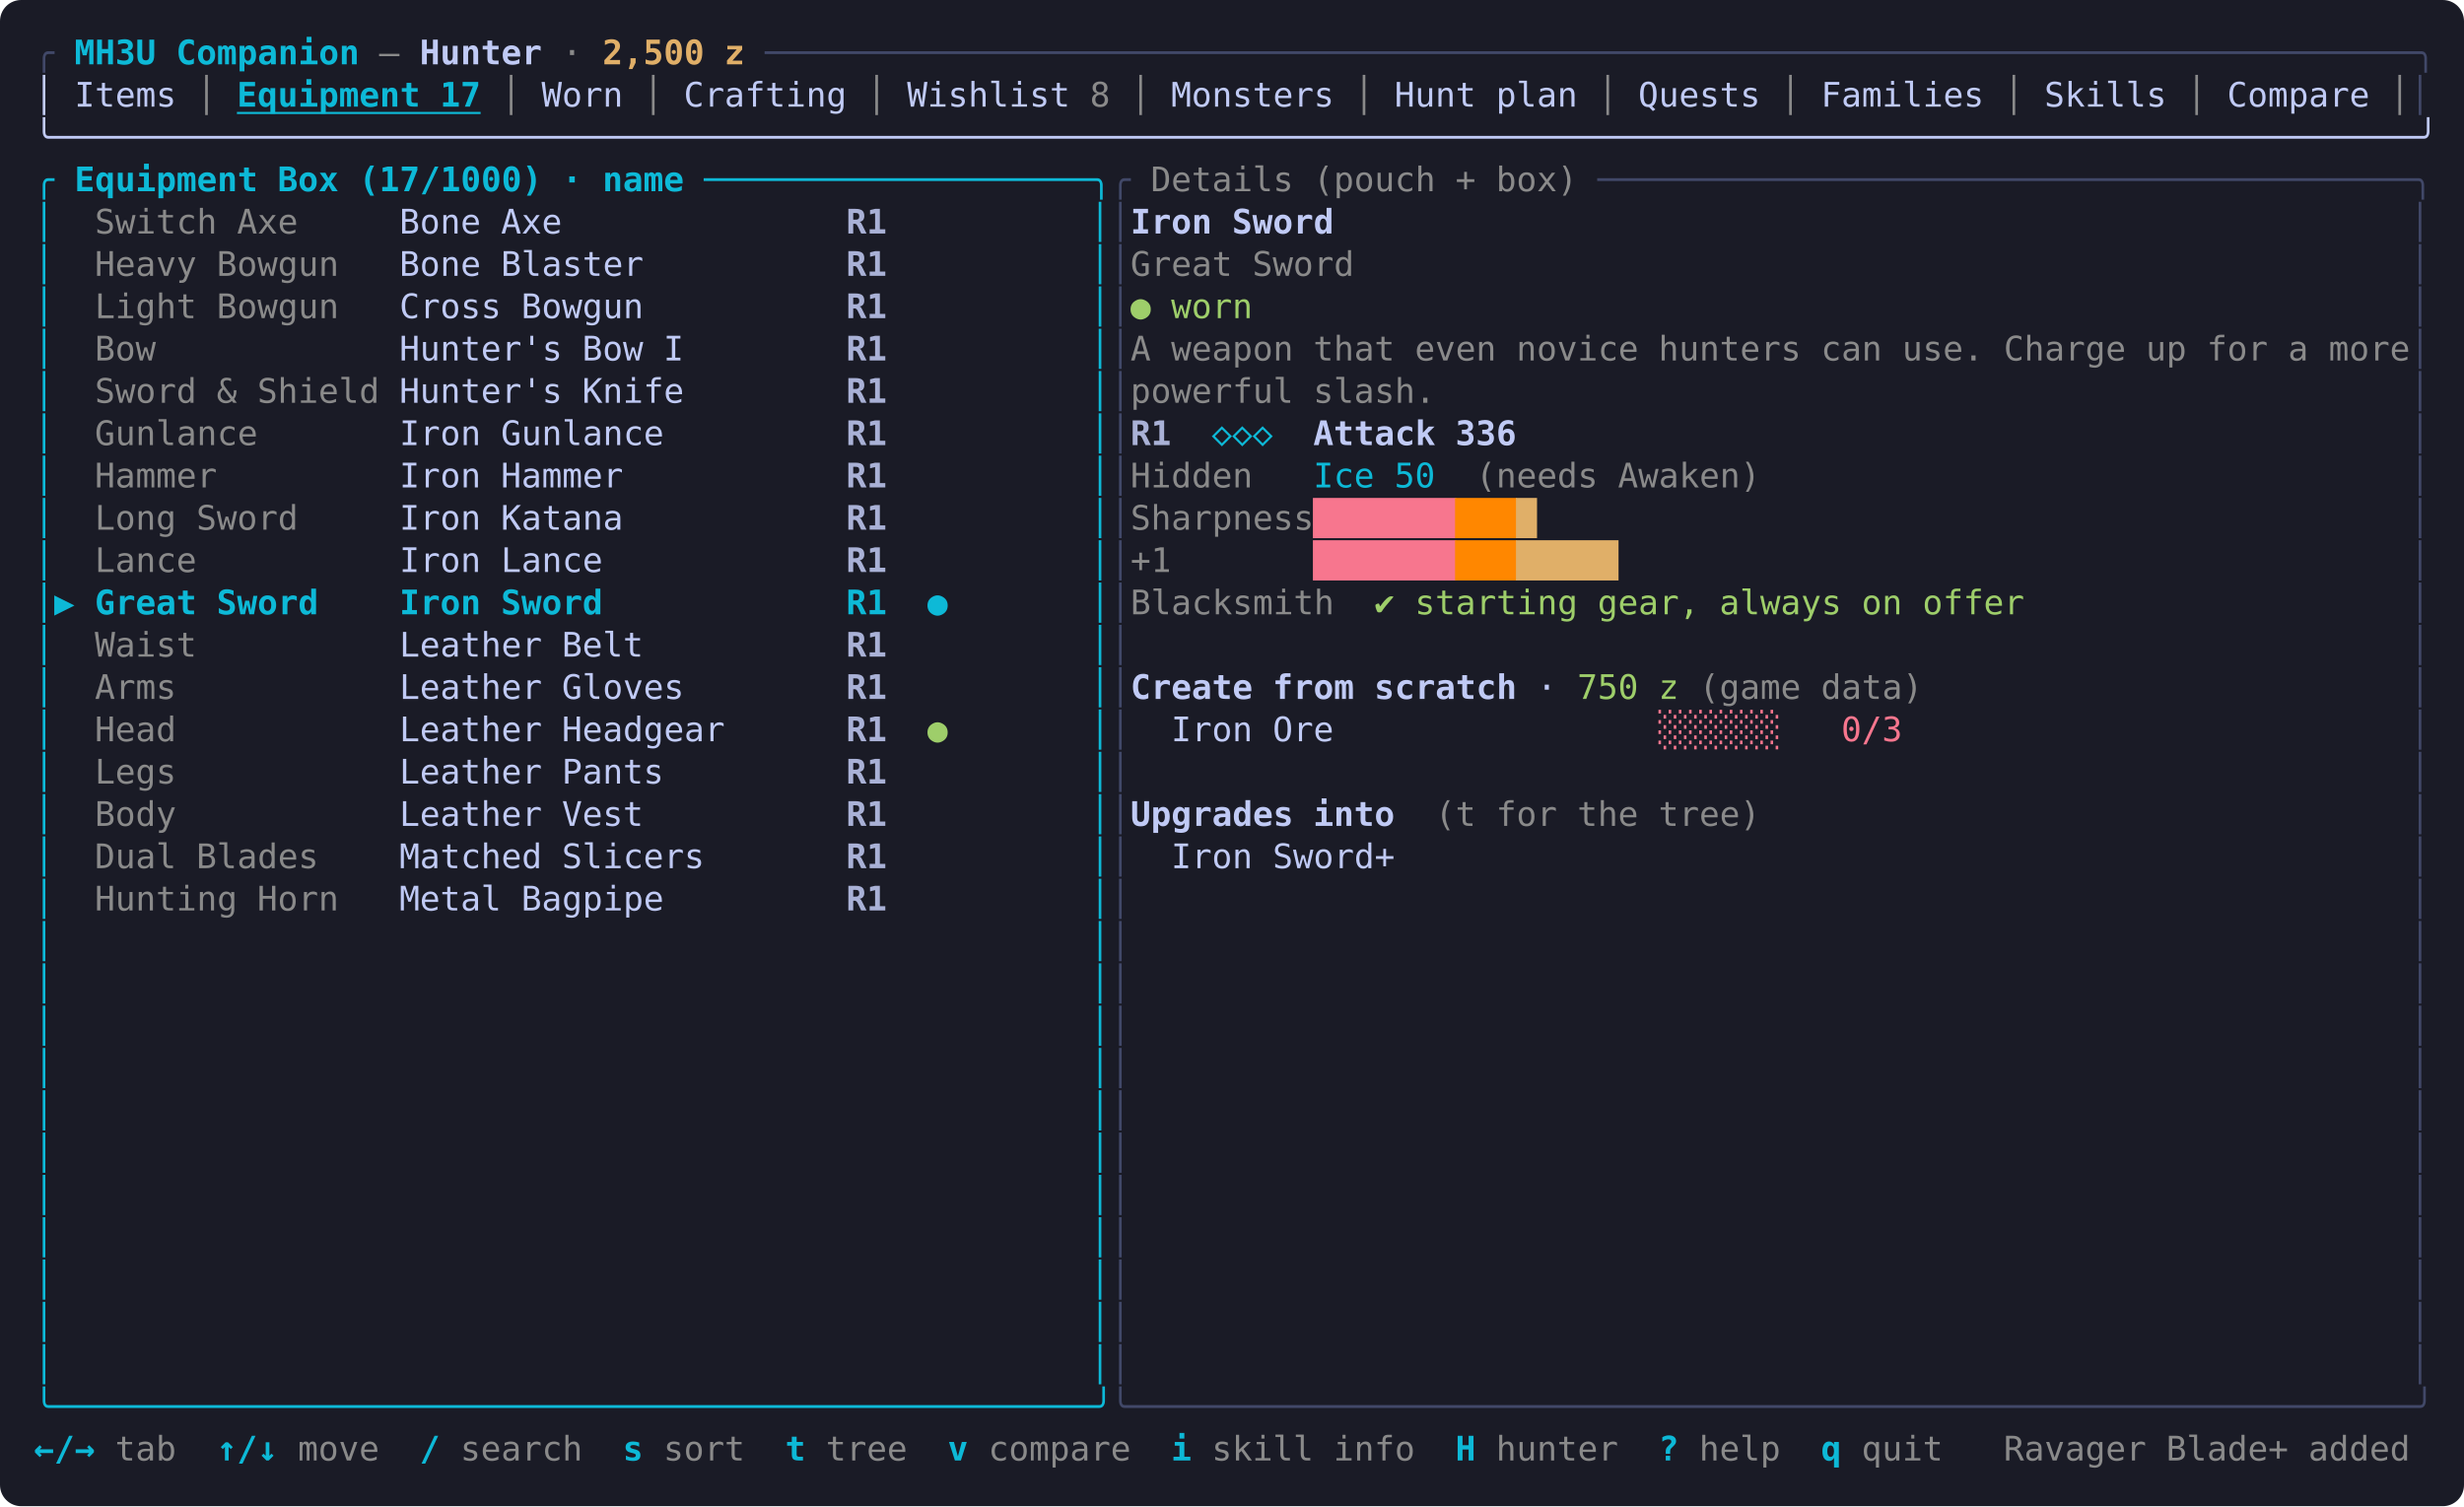
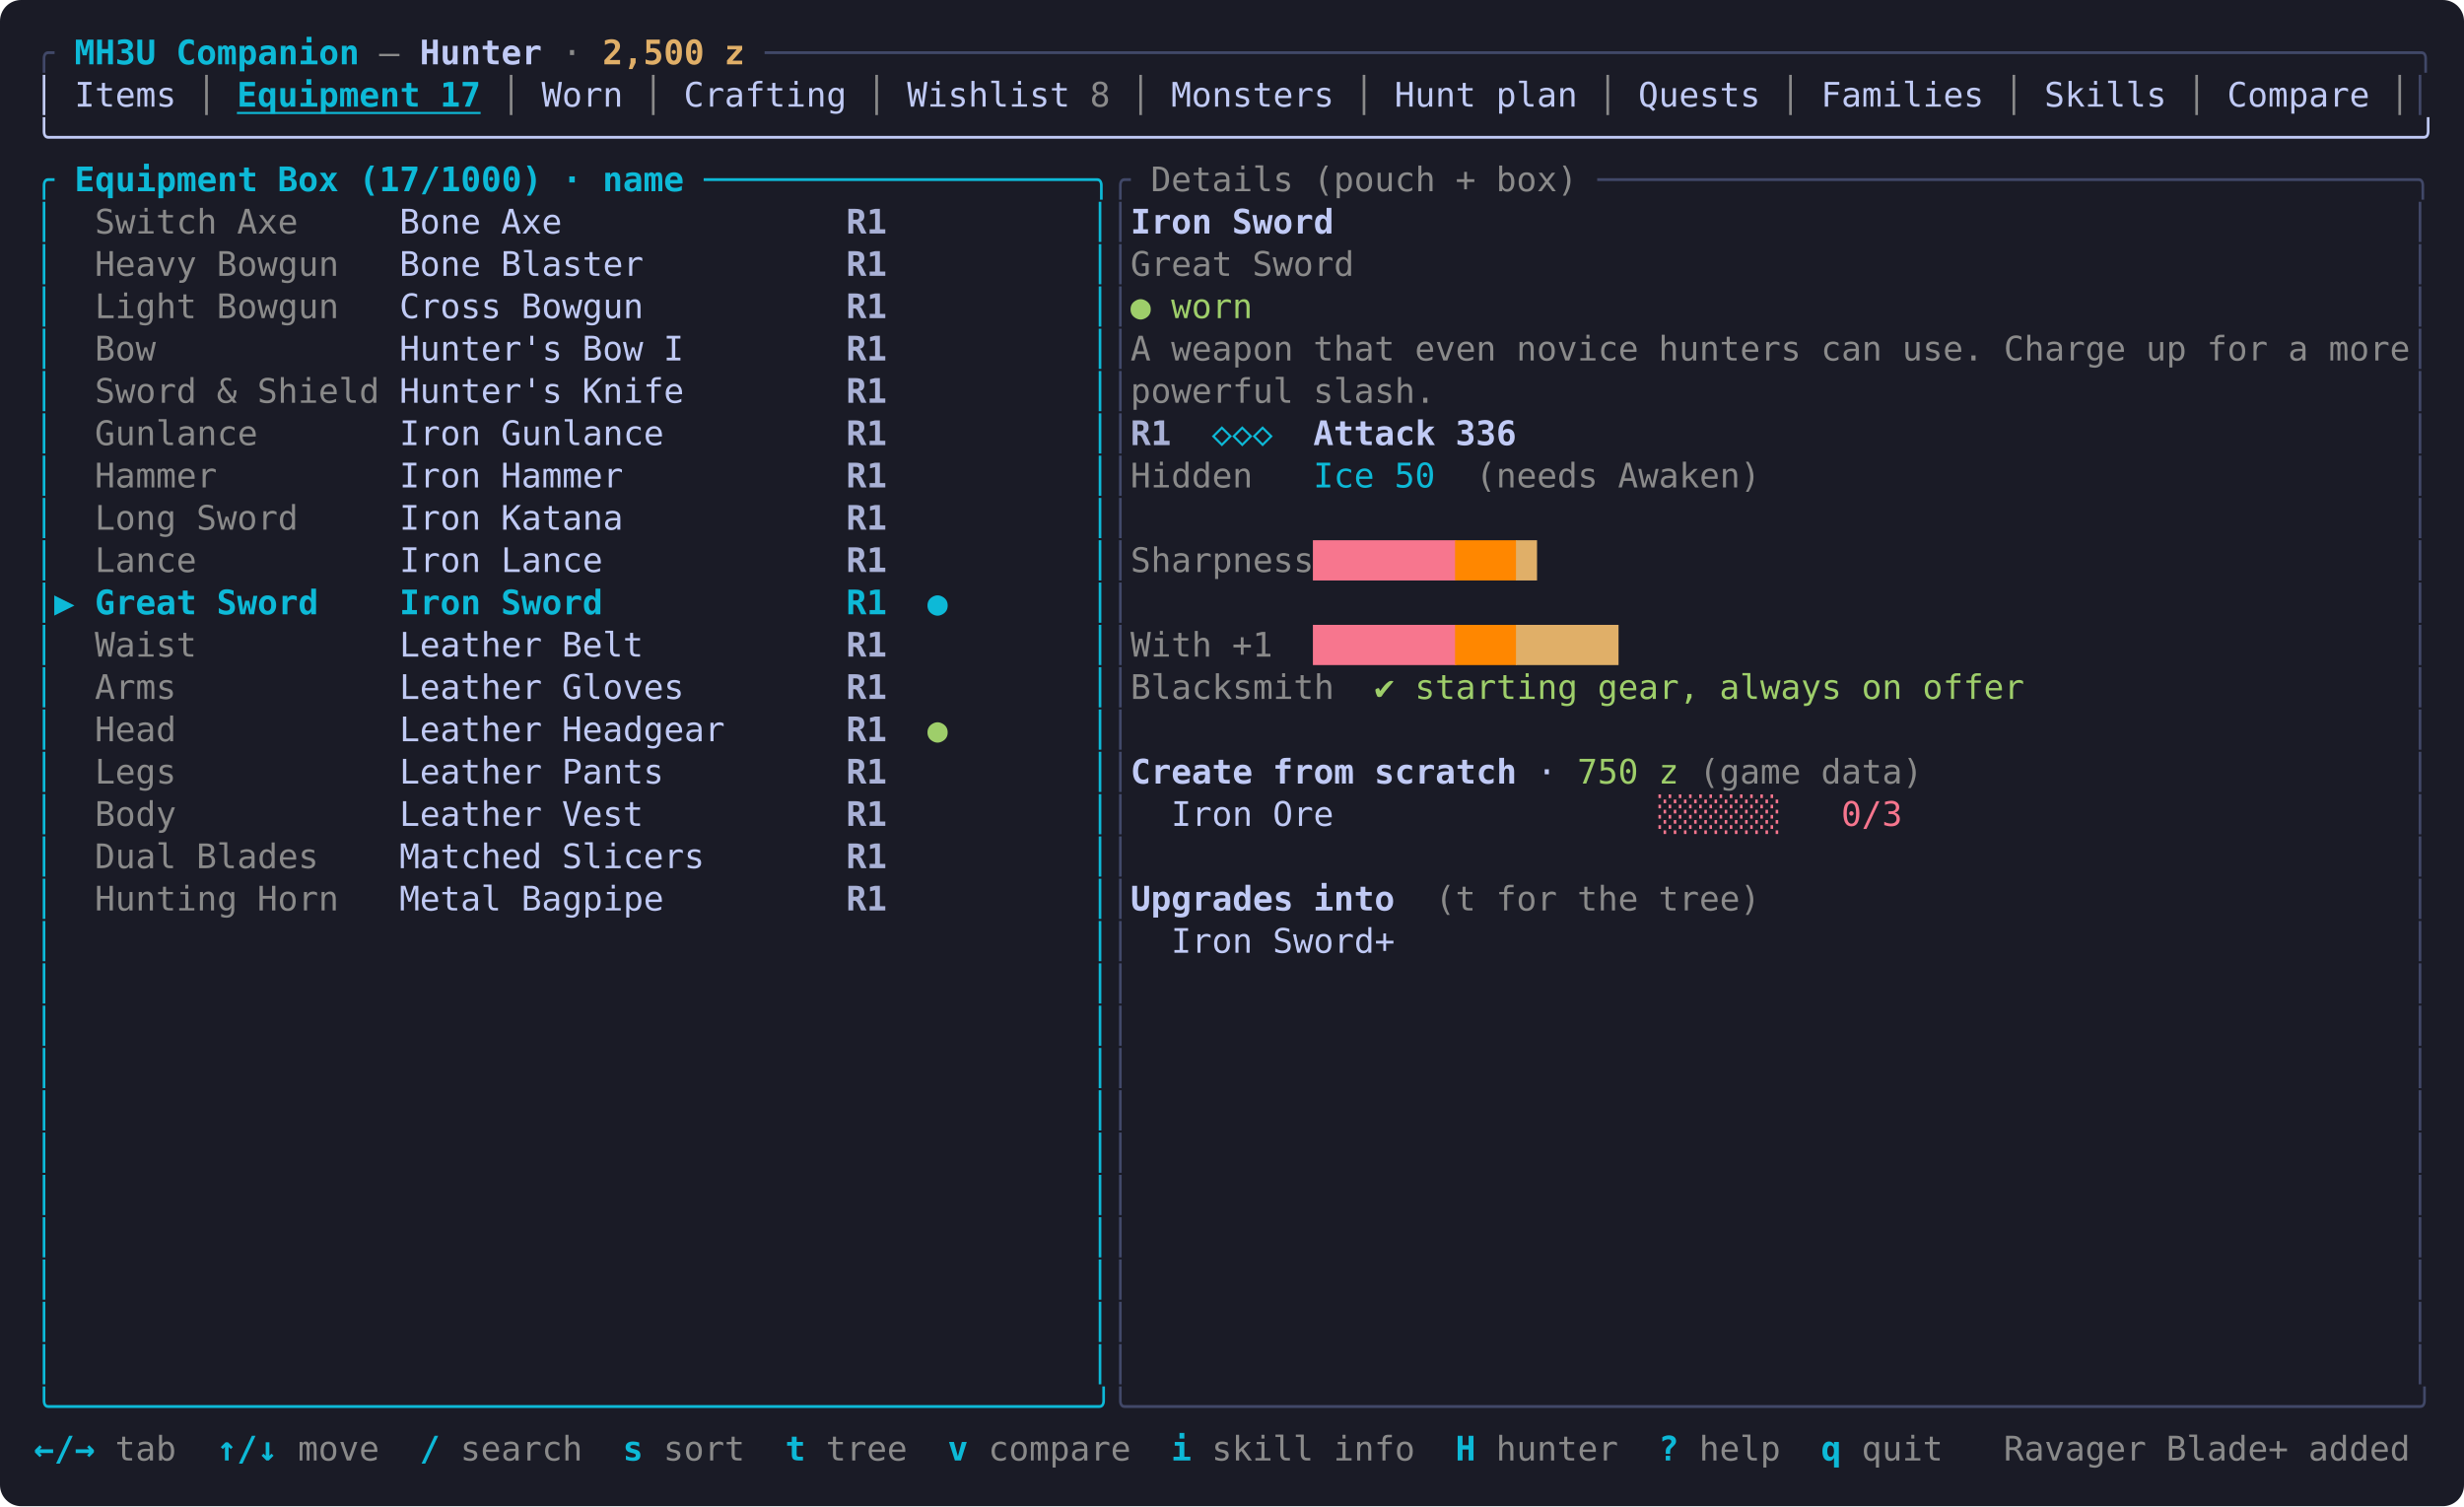
<svg xmlns="http://www.w3.org/2000/svg" width="1164.8" height="712" viewBox="0 0 1164.8 712" role="img">
  <rect width="100%" height="100%" rx="10" fill="#1a1b26" />
  <g font-family="'JetBrains Mono','JetBrainsMono Nerd Font','DejaVu Sans Mono',Menlo,Consolas,monospace" font-size="16">
    <text x="16.0" y="30.4" textLength="9.6" lengthAdjust="spacing" fill="#414868">╭</text>
    <text x="35.2" y="30.4" textLength="38.4" lengthAdjust="spacing" fill="#0db9d7" font-weight="bold">MH3U</text>
    <text x="83.2" y="30.4" textLength="86.4" lengthAdjust="spacing" fill="#0db9d7" font-weight="bold">Companion</text>
    <text x="179.2" y="30.4" textLength="9.6" lengthAdjust="spacing" fill="#8a8a8a">—</text>
    <text x="198.4" y="30.4" textLength="57.6" lengthAdjust="spacing" fill="#c0caf5" font-weight="bold">Hunter</text>
    <text x="265.6" y="30.4" textLength="9.6" lengthAdjust="spacing" fill="#8a8a8a">·</text>
    <text x="284.8" y="30.4" textLength="48.0" lengthAdjust="spacing" fill="#e0af68" font-weight="bold">2,500</text>
    <text x="342.4" y="30.4" textLength="9.6" lengthAdjust="spacing" fill="#e0af68" font-weight="bold">z</text>
    <text x="361.6" y="30.4" textLength="787.2" lengthAdjust="spacing" fill="#414868">─────────────────────────────────────────────────────────────────────────────────╮</text>
    <text x="16.0" y="50.4" textLength="9.6" lengthAdjust="spacing" fill="#c0caf5">│</text>
    <text x="35.2" y="50.4" textLength="48.0" lengthAdjust="spacing" fill="#c0caf5">Items</text>
    <text x="92.8" y="50.4" textLength="9.6" lengthAdjust="spacing" fill="#8a8a8a">│</text>
    <text x="112.0" y="50.4" textLength="86.4" lengthAdjust="spacing" fill="#0db9d7" font-weight="bold">Equipment</text>
    <text x="208.0" y="50.4" textLength="19.2" lengthAdjust="spacing" fill="#0db9d7" font-weight="bold">17</text>
    <line x1="112.0" y1="53.4" x2="227.2" y2="53.4" stroke="#0db9d7" stroke-width="1" />
    <text x="236.8" y="50.4" textLength="9.6" lengthAdjust="spacing" fill="#8a8a8a">│</text>
    <text x="256.0" y="50.4" textLength="38.4" lengthAdjust="spacing" fill="#c0caf5">Worn</text>
    <text x="304.0" y="50.4" textLength="9.6" lengthAdjust="spacing" fill="#8a8a8a">│</text>
    <text x="323.2" y="50.4" textLength="76.8" lengthAdjust="spacing" fill="#c0caf5">Crafting</text>
    <text x="409.6" y="50.4" textLength="9.6" lengthAdjust="spacing" fill="#8a8a8a">│</text>
    <text x="428.8" y="50.4" textLength="76.8" lengthAdjust="spacing" fill="#c0caf5">Wishlist</text>
    <text x="515.2" y="50.4" textLength="9.6" lengthAdjust="spacing" fill="#8a8a8a">8</text>
    <text x="534.4" y="50.4" textLength="9.6" lengthAdjust="spacing" fill="#8a8a8a">│</text>
    <text x="553.6" y="50.4" textLength="76.8" lengthAdjust="spacing" fill="#c0caf5">Monsters</text>
    <text x="640.0" y="50.4" textLength="9.6" lengthAdjust="spacing" fill="#8a8a8a">│</text>
    <text x="659.2" y="50.4" textLength="38.4" lengthAdjust="spacing" fill="#c0caf5">Hunt</text>
    <text x="707.2" y="50.4" textLength="38.4" lengthAdjust="spacing" fill="#c0caf5">plan</text>
    <text x="755.2" y="50.4" textLength="9.6" lengthAdjust="spacing" fill="#8a8a8a">│</text>
    <text x="774.4" y="50.4" textLength="57.6" lengthAdjust="spacing" fill="#c0caf5">Quests</text>
    <text x="841.6" y="50.4" textLength="9.6" lengthAdjust="spacing" fill="#8a8a8a">│</text>
    <text x="860.8" y="50.4" textLength="76.8" lengthAdjust="spacing" fill="#c0caf5">Families</text>
    <text x="947.2" y="50.4" textLength="9.6" lengthAdjust="spacing" fill="#8a8a8a">│</text>
    <text x="966.4" y="50.4" textLength="57.6" lengthAdjust="spacing" fill="#c0caf5">Skills</text>
    <text x="1033.6" y="50.4" textLength="9.6" lengthAdjust="spacing" fill="#8a8a8a">│</text>
    <text x="1052.8" y="50.4" textLength="67.2" lengthAdjust="spacing" fill="#c0caf5">Compare</text>
    <text x="1129.6" y="50.4" textLength="9.6" lengthAdjust="spacing" fill="#8a8a8a">│</text>
    <text x="1139.2" y="50.4" textLength="9.6" lengthAdjust="spacing" fill="#414868">│</text>
    <text x="16.0" y="70.4" textLength="1132.8" lengthAdjust="spacing" fill="#c0caf5">╰────────────────────────────────────────────────────────────────────────────────────────────────────────────────────╯</text>
    <text x="16.0" y="90.4" textLength="9.6" lengthAdjust="spacing" fill="#0db9d7">╭</text>
    <text x="35.2" y="90.4" textLength="86.4" lengthAdjust="spacing" fill="#0db9d7" font-weight="bold">Equipment</text>
    <text x="131.2" y="90.4" textLength="28.8" lengthAdjust="spacing" fill="#0db9d7" font-weight="bold">Box</text>
    <text x="169.6" y="90.4" textLength="86.4" lengthAdjust="spacing" fill="#0db9d7" font-weight="bold">(17/1000)</text>
    <text x="265.6" y="90.4" textLength="9.6" lengthAdjust="spacing" fill="#0db9d7" font-weight="bold">·</text>
    <text x="284.8" y="90.4" textLength="38.4" lengthAdjust="spacing" fill="#0db9d7" font-weight="bold">name</text>
    <text x="332.8" y="90.4" textLength="192.0" lengthAdjust="spacing" fill="#0db9d7">───────────────────╮</text>
    <text x="524.8" y="90.4" textLength="9.6" lengthAdjust="spacing" fill="#414868">╭</text>
    <text x="544.0" y="90.4" textLength="67.2" lengthAdjust="spacing" fill="#8a8a8a">Details</text>
    <text x="620.8" y="90.4" textLength="57.6" lengthAdjust="spacing" fill="#8a8a8a">(pouch</text>
    <text x="688.0" y="90.4" textLength="9.6" lengthAdjust="spacing" fill="#8a8a8a">+</text>
    <text x="707.2" y="90.4" textLength="38.4" lengthAdjust="spacing" fill="#8a8a8a">box)</text>
    <text x="755.2" y="90.4" textLength="393.6" lengthAdjust="spacing" fill="#414868">────────────────────────────────────────╮</text>
    <text x="16.0" y="110.4" textLength="9.6" lengthAdjust="spacing" fill="#0db9d7">│</text>
    <text x="44.8" y="110.4" textLength="57.6" lengthAdjust="spacing" fill="#8a8a8a">Switch</text>
    <text x="112.0" y="110.4" textLength="28.8" lengthAdjust="spacing" fill="#8a8a8a">Axe</text>
    <text x="188.8" y="110.4" textLength="38.4" lengthAdjust="spacing" fill="#c0caf5">Bone</text>
    <text x="236.8" y="110.4" textLength="28.8" lengthAdjust="spacing" fill="#c0caf5">Axe</text>
    <text x="400.0" y="110.4" textLength="19.2" lengthAdjust="spacing" fill="#a9b1d6" font-weight="bold">R1</text>
    <text x="515.2" y="110.4" textLength="9.6" lengthAdjust="spacing" fill="#0db9d7">│</text>
    <text x="524.8" y="110.4" textLength="9.6" lengthAdjust="spacing" fill="#414868">│</text>
    <text x="534.4" y="110.4" textLength="38.4" lengthAdjust="spacing" fill="#c0caf5" font-weight="bold">Iron</text>
    <text x="582.4" y="110.4" textLength="48.0" lengthAdjust="spacing" fill="#c0caf5" font-weight="bold">Sword</text>
    <text x="1139.2" y="110.4" textLength="9.6" lengthAdjust="spacing" fill="#414868">│</text>
    <text x="16.0" y="130.4" textLength="9.6" lengthAdjust="spacing" fill="#0db9d7">│</text>
    <text x="44.8" y="130.4" textLength="48.0" lengthAdjust="spacing" fill="#8a8a8a">Heavy</text>
    <text x="102.4" y="130.4" textLength="57.6" lengthAdjust="spacing" fill="#8a8a8a">Bowgun</text>
    <text x="188.8" y="130.4" textLength="38.4" lengthAdjust="spacing" fill="#c0caf5">Bone</text>
    <text x="236.8" y="130.4" textLength="67.2" lengthAdjust="spacing" fill="#c0caf5">Blaster</text>
    <text x="400.0" y="130.4" textLength="19.2" lengthAdjust="spacing" fill="#a9b1d6" font-weight="bold">R1</text>
    <text x="515.2" y="130.4" textLength="9.6" lengthAdjust="spacing" fill="#0db9d7">│</text>
    <text x="524.8" y="130.4" textLength="9.6" lengthAdjust="spacing" fill="#414868">│</text>
    <text x="534.4" y="130.4" textLength="48.0" lengthAdjust="spacing" fill="#8a8a8a">Great</text>
    <text x="592.0" y="130.4" textLength="48.0" lengthAdjust="spacing" fill="#8a8a8a">Sword</text>
    <text x="1139.2" y="130.4" textLength="9.6" lengthAdjust="spacing" fill="#414868">│</text>
    <text x="16.0" y="150.4" textLength="9.6" lengthAdjust="spacing" fill="#0db9d7">│</text>
    <text x="44.8" y="150.4" textLength="48.0" lengthAdjust="spacing" fill="#8a8a8a">Light</text>
    <text x="102.4" y="150.4" textLength="57.6" lengthAdjust="spacing" fill="#8a8a8a">Bowgun</text>
    <text x="188.8" y="150.4" textLength="48.0" lengthAdjust="spacing" fill="#c0caf5">Cross</text>
    <text x="246.4" y="150.4" textLength="57.6" lengthAdjust="spacing" fill="#c0caf5">Bowgun</text>
    <text x="400.0" y="150.4" textLength="19.2" lengthAdjust="spacing" fill="#a9b1d6" font-weight="bold">R1</text>
    <text x="515.2" y="150.4" textLength="9.6" lengthAdjust="spacing" fill="#0db9d7">│</text>
    <text x="524.8" y="150.4" textLength="9.6" lengthAdjust="spacing" fill="#414868">│</text>
    <text x="534.4" y="150.4" textLength="9.6" lengthAdjust="spacing" fill="#9ece6a">●</text>
    <text x="553.6" y="150.4" textLength="38.4" lengthAdjust="spacing" fill="#9ece6a">worn</text>
    <text x="1139.2" y="150.4" textLength="9.6" lengthAdjust="spacing" fill="#414868">│</text>
    <text x="16.0" y="170.4" textLength="9.6" lengthAdjust="spacing" fill="#0db9d7">│</text>
    <text x="44.8" y="170.4" textLength="28.8" lengthAdjust="spacing" fill="#8a8a8a">Bow</text>
    <text x="188.8" y="170.4" textLength="76.8" lengthAdjust="spacing" fill="#c0caf5">Hunter's</text>
    <text x="275.2" y="170.4" textLength="28.8" lengthAdjust="spacing" fill="#c0caf5">Bow</text>
    <text x="313.6" y="170.4" textLength="9.6" lengthAdjust="spacing" fill="#c0caf5">I</text>
    <text x="400.0" y="170.4" textLength="19.2" lengthAdjust="spacing" fill="#a9b1d6" font-weight="bold">R1</text>
    <text x="515.2" y="170.4" textLength="9.6" lengthAdjust="spacing" fill="#0db9d7">│</text>
    <text x="524.8" y="170.4" textLength="9.6" lengthAdjust="spacing" fill="#414868">│</text>
    <text x="534.4" y="170.4" textLength="9.6" lengthAdjust="spacing" fill="#8a8a8a">A</text>
    <text x="553.6" y="170.4" textLength="57.6" lengthAdjust="spacing" fill="#8a8a8a">weapon</text>
    <text x="620.8" y="170.4" textLength="38.4" lengthAdjust="spacing" fill="#8a8a8a">that</text>
    <text x="668.8" y="170.4" textLength="38.4" lengthAdjust="spacing" fill="#8a8a8a">even</text>
    <text x="716.8" y="170.4" textLength="57.6" lengthAdjust="spacing" fill="#8a8a8a">novice</text>
    <text x="784.0" y="170.4" textLength="67.2" lengthAdjust="spacing" fill="#8a8a8a">hunters</text>
    <text x="860.8" y="170.4" textLength="28.8" lengthAdjust="spacing" fill="#8a8a8a">can</text>
    <text x="899.2" y="170.4" textLength="38.4" lengthAdjust="spacing" fill="#8a8a8a">use.</text>
    <text x="947.2" y="170.4" textLength="57.6" lengthAdjust="spacing" fill="#8a8a8a">Charge</text>
    <text x="1014.4" y="170.4" textLength="19.2" lengthAdjust="spacing" fill="#8a8a8a">up</text>
    <text x="1043.2" y="170.4" textLength="28.8" lengthAdjust="spacing" fill="#8a8a8a">for</text>
    <text x="1081.6" y="170.4" textLength="9.6" lengthAdjust="spacing" fill="#8a8a8a">a</text>
    <text x="1100.8" y="170.4" textLength="38.4" lengthAdjust="spacing" fill="#8a8a8a">more</text>
    <text x="1139.2" y="170.4" textLength="9.6" lengthAdjust="spacing" fill="#414868">│</text>
    <text x="16.0" y="190.4" textLength="9.6" lengthAdjust="spacing" fill="#0db9d7">│</text>
    <text x="44.8" y="190.4" textLength="48.0" lengthAdjust="spacing" fill="#8a8a8a">Sword</text>
    <text x="102.4" y="190.4" textLength="9.6" lengthAdjust="spacing" fill="#8a8a8a">&amp;</text>
    <text x="121.6" y="190.4" textLength="57.6" lengthAdjust="spacing" fill="#8a8a8a">Shield</text>
    <text x="188.8" y="190.4" textLength="76.8" lengthAdjust="spacing" fill="#c0caf5">Hunter's</text>
    <text x="275.2" y="190.4" textLength="48.0" lengthAdjust="spacing" fill="#c0caf5">Knife</text>
    <text x="400.0" y="190.4" textLength="19.2" lengthAdjust="spacing" fill="#a9b1d6" font-weight="bold">R1</text>
    <text x="515.2" y="190.4" textLength="9.6" lengthAdjust="spacing" fill="#0db9d7">│</text>
    <text x="524.8" y="190.4" textLength="9.6" lengthAdjust="spacing" fill="#414868">│</text>
    <text x="534.4" y="190.4" textLength="76.8" lengthAdjust="spacing" fill="#8a8a8a">powerful</text>
    <text x="620.8" y="190.4" textLength="57.6" lengthAdjust="spacing" fill="#8a8a8a">slash.</text>
    <text x="1139.2" y="190.4" textLength="9.6" lengthAdjust="spacing" fill="#414868">│</text>
    <text x="16.0" y="210.4" textLength="9.6" lengthAdjust="spacing" fill="#0db9d7">│</text>
    <text x="44.8" y="210.4" textLength="76.8" lengthAdjust="spacing" fill="#8a8a8a">Gunlance</text>
    <text x="188.8" y="210.4" textLength="38.4" lengthAdjust="spacing" fill="#c0caf5">Iron</text>
    <text x="236.8" y="210.4" textLength="76.8" lengthAdjust="spacing" fill="#c0caf5">Gunlance</text>
    <text x="400.0" y="210.4" textLength="19.2" lengthAdjust="spacing" fill="#a9b1d6" font-weight="bold">R1</text>
    <text x="515.2" y="210.4" textLength="9.6" lengthAdjust="spacing" fill="#0db9d7">│</text>
    <text x="524.8" y="210.4" textLength="9.6" lengthAdjust="spacing" fill="#414868">│</text>
    <text x="534.4" y="210.4" textLength="19.2" lengthAdjust="spacing" fill="#a9b1d6" font-weight="bold">R1</text>
    <text x="572.8" y="210.4" textLength="28.8" lengthAdjust="spacing" fill="#0db9d7">◇◇◇</text>
    <text x="620.8" y="210.4" textLength="57.6" lengthAdjust="spacing" fill="#c0caf5" font-weight="bold">Attack</text>
    <text x="688.0" y="210.4" textLength="28.8" lengthAdjust="spacing" fill="#c0caf5" font-weight="bold">336</text>
    <text x="1139.2" y="210.4" textLength="9.6" lengthAdjust="spacing" fill="#414868">│</text>
    <text x="16.0" y="230.4" textLength="9.6" lengthAdjust="spacing" fill="#0db9d7">│</text>
    <text x="44.8" y="230.4" textLength="57.6" lengthAdjust="spacing" fill="#8a8a8a">Hammer</text>
    <text x="188.8" y="230.4" textLength="38.4" lengthAdjust="spacing" fill="#c0caf5">Iron</text>
    <text x="236.8" y="230.4" textLength="57.6" lengthAdjust="spacing" fill="#c0caf5">Hammer</text>
    <text x="400.0" y="230.4" textLength="19.2" lengthAdjust="spacing" fill="#a9b1d6" font-weight="bold">R1</text>
    <text x="515.2" y="230.4" textLength="9.6" lengthAdjust="spacing" fill="#0db9d7">│</text>
    <text x="524.8" y="230.4" textLength="9.6" lengthAdjust="spacing" fill="#414868">│</text>
    <text x="534.4" y="230.4" textLength="57.6" lengthAdjust="spacing" fill="#8a8a8a">Hidden</text>
    <text x="620.8" y="230.4" textLength="28.8" lengthAdjust="spacing" fill="#0db9d7">Ice</text>
    <text x="659.2" y="230.4" textLength="19.2" lengthAdjust="spacing" fill="#0db9d7">50</text>
    <text x="697.6" y="230.4" textLength="57.6" lengthAdjust="spacing" fill="#8a8a8a">(needs</text>
    <text x="764.8" y="230.4" textLength="67.2" lengthAdjust="spacing" fill="#8a8a8a">Awaken)</text>
    <text x="1139.2" y="230.4" textLength="9.6" lengthAdjust="spacing" fill="#414868">│</text>
    <text x="16.0" y="250.4" textLength="9.6" lengthAdjust="spacing" fill="#0db9d7">│</text>
    <text x="44.8" y="250.4" textLength="38.4" lengthAdjust="spacing" fill="#8a8a8a">Long</text>
    <text x="92.8" y="250.4" textLength="48.0" lengthAdjust="spacing" fill="#8a8a8a">Sword</text>
    <text x="188.8" y="250.4" textLength="38.4" lengthAdjust="spacing" fill="#c0caf5">Iron</text>
    <text x="236.8" y="250.4" textLength="57.6" lengthAdjust="spacing" fill="#c0caf5">Katana</text>
    <text x="400.0" y="250.4" textLength="19.2" lengthAdjust="spacing" fill="#a9b1d6" font-weight="bold">R1</text>
    <text x="515.2" y="250.4" textLength="9.6" lengthAdjust="spacing" fill="#0db9d7">│</text>
    <text x="524.8" y="250.4" textLength="9.6" lengthAdjust="spacing" fill="#414868">│</text>
-     <text x="534.4" y="250.4" textLength="86.4" lengthAdjust="spacing" fill="#8a8a8a">Sharpness</text>
-     <text x="620.8" y="250.4" textLength="67.2" lengthAdjust="spacing" fill="#f7768e">███████</text>
-     <text x="688.0" y="250.4" textLength="28.8" lengthAdjust="spacing" fill="#ff8700">███</text>
-     <text x="716.8" y="250.4" textLength="9.6" lengthAdjust="spacing" fill="#e0af68">█</text>
    <text x="1139.2" y="250.4" textLength="9.6" lengthAdjust="spacing" fill="#414868">│</text>
    <text x="16.0" y="270.4" textLength="9.6" lengthAdjust="spacing" fill="#0db9d7">│</text>
    <text x="44.8" y="270.4" textLength="48.0" lengthAdjust="spacing" fill="#8a8a8a">Lance</text>
    <text x="188.8" y="270.4" textLength="38.4" lengthAdjust="spacing" fill="#c0caf5">Iron</text>
    <text x="236.8" y="270.4" textLength="48.0" lengthAdjust="spacing" fill="#c0caf5">Lance</text>
    <text x="400.0" y="270.4" textLength="19.2" lengthAdjust="spacing" fill="#a9b1d6" font-weight="bold">R1</text>
    <text x="515.2" y="270.4" textLength="9.6" lengthAdjust="spacing" fill="#0db9d7">│</text>
    <text x="524.8" y="270.4" textLength="9.6" lengthAdjust="spacing" fill="#414868">│</text>
-     <text x="534.4" y="270.4" textLength="19.2" lengthAdjust="spacing" fill="#8a8a8a">+1</text>
+     <text x="534.4" y="270.4" textLength="86.4" lengthAdjust="spacing" fill="#8a8a8a">Sharpness</text>
    <text x="620.8" y="270.4" textLength="67.2" lengthAdjust="spacing" fill="#f7768e">███████</text>
    <text x="688.0" y="270.4" textLength="28.8" lengthAdjust="spacing" fill="#ff8700">███</text>
-     <text x="716.8" y="270.4" textLength="48.0" lengthAdjust="spacing" fill="#e0af68">█████</text>
+     <text x="716.8" y="270.4" textLength="9.6" lengthAdjust="spacing" fill="#e0af68">█</text>
    <text x="1139.2" y="270.4" textLength="9.6" lengthAdjust="spacing" fill="#414868">│</text>
    <text x="16.0" y="290.4" textLength="9.6" lengthAdjust="spacing" fill="#0db9d7">│</text>
    <text x="25.6" y="290.4" textLength="9.6" lengthAdjust="spacing" fill="#0db9d7" font-weight="bold">▶︎</text>
    <text x="44.8" y="290.4" textLength="48.0" lengthAdjust="spacing" fill="#0db9d7" font-weight="bold">Great</text>
    <text x="102.4" y="290.4" textLength="48.0" lengthAdjust="spacing" fill="#0db9d7" font-weight="bold">Sword</text>
    <text x="188.8" y="290.4" textLength="38.4" lengthAdjust="spacing" fill="#0db9d7" font-weight="bold">Iron</text>
    <text x="236.8" y="290.4" textLength="48.0" lengthAdjust="spacing" fill="#0db9d7" font-weight="bold">Sword</text>
    <text x="400.0" y="290.4" textLength="19.2" lengthAdjust="spacing" fill="#0db9d7" font-weight="bold">R1</text>
    <text x="438.4" y="290.4" textLength="9.6" lengthAdjust="spacing" fill="#0db9d7" font-weight="bold">●</text>
    <text x="515.2" y="290.4" textLength="9.6" lengthAdjust="spacing" fill="#0db9d7">│</text>
    <text x="524.8" y="290.4" textLength="9.6" lengthAdjust="spacing" fill="#414868">│</text>
-     <text x="534.4" y="290.4" textLength="96.0" lengthAdjust="spacing" fill="#8a8a8a">Blacksmith</text>
-     <text x="649.6" y="290.4" textLength="9.6" lengthAdjust="spacing" fill="#9ece6a">✔︎</text>
-     <text x="668.8" y="290.4" textLength="76.8" lengthAdjust="spacing" fill="#9ece6a">starting</text>
-     <text x="755.2" y="290.4" textLength="48.0" lengthAdjust="spacing" fill="#9ece6a">gear,</text>
-     <text x="812.8" y="290.4" textLength="57.6" lengthAdjust="spacing" fill="#9ece6a">always</text>
-     <text x="880.0" y="290.4" textLength="19.2" lengthAdjust="spacing" fill="#9ece6a">on</text>
-     <text x="908.8" y="290.4" textLength="48.0" lengthAdjust="spacing" fill="#9ece6a">offer</text>
    <text x="1139.2" y="290.4" textLength="9.6" lengthAdjust="spacing" fill="#414868">│</text>
    <text x="16.0" y="310.4" textLength="9.6" lengthAdjust="spacing" fill="#0db9d7">│</text>
    <text x="44.8" y="310.4" textLength="48.0" lengthAdjust="spacing" fill="#8a8a8a">Waist</text>
    <text x="188.8" y="310.4" textLength="67.2" lengthAdjust="spacing" fill="#c0caf5">Leather</text>
    <text x="265.6" y="310.4" textLength="38.4" lengthAdjust="spacing" fill="#c0caf5">Belt</text>
    <text x="400.0" y="310.4" textLength="19.2" lengthAdjust="spacing" fill="#a9b1d6" font-weight="bold">R1</text>
    <text x="515.2" y="310.4" textLength="9.6" lengthAdjust="spacing" fill="#0db9d7">│</text>
    <text x="524.8" y="310.4" textLength="9.6" lengthAdjust="spacing" fill="#414868">│</text>
+     <text x="534.4" y="310.4" textLength="38.4" lengthAdjust="spacing" fill="#8a8a8a">With</text>
+     <text x="582.4" y="310.4" textLength="19.2" lengthAdjust="spacing" fill="#8a8a8a">+1</text>
+     <text x="620.8" y="310.4" textLength="67.2" lengthAdjust="spacing" fill="#f7768e">███████</text>
+     <text x="688.0" y="310.4" textLength="28.8" lengthAdjust="spacing" fill="#ff8700">███</text>
+     <text x="716.8" y="310.4" textLength="48.0" lengthAdjust="spacing" fill="#e0af68">█████</text>
    <text x="1139.2" y="310.4" textLength="9.6" lengthAdjust="spacing" fill="#414868">│</text>
    <text x="16.0" y="330.4" textLength="9.6" lengthAdjust="spacing" fill="#0db9d7">│</text>
    <text x="44.8" y="330.4" textLength="38.4" lengthAdjust="spacing" fill="#8a8a8a">Arms</text>
    <text x="188.8" y="330.4" textLength="67.2" lengthAdjust="spacing" fill="#c0caf5">Leather</text>
    <text x="265.6" y="330.4" textLength="57.6" lengthAdjust="spacing" fill="#c0caf5">Gloves</text>
    <text x="400.0" y="330.4" textLength="19.2" lengthAdjust="spacing" fill="#a9b1d6" font-weight="bold">R1</text>
    <text x="515.2" y="330.4" textLength="9.6" lengthAdjust="spacing" fill="#0db9d7">│</text>
    <text x="524.8" y="330.4" textLength="9.6" lengthAdjust="spacing" fill="#414868">│</text>
-     <text x="534.4" y="330.4" textLength="57.6" lengthAdjust="spacing" fill="#c0caf5" font-weight="bold">Create</text>
-     <text x="601.6" y="330.4" textLength="38.4" lengthAdjust="spacing" fill="#c0caf5" font-weight="bold">from</text>
-     <text x="649.6" y="330.4" textLength="67.2" lengthAdjust="spacing" fill="#c0caf5" font-weight="bold">scratch</text>
-     <text x="726.4" y="330.4" textLength="9.6" lengthAdjust="spacing" fill="#c0caf5">·</text>
-     <text x="745.6" y="330.4" textLength="28.8" lengthAdjust="spacing" fill="#9ece6a">750</text>
-     <text x="784.0" y="330.4" textLength="9.6" lengthAdjust="spacing" fill="#9ece6a">z</text>
-     <text x="803.2" y="330.4" textLength="48.0" lengthAdjust="spacing" fill="#8a8a8a">(game</text>
-     <text x="860.8" y="330.4" textLength="48.0" lengthAdjust="spacing" fill="#8a8a8a">data)</text>
+     <text x="534.4" y="330.4" textLength="96.0" lengthAdjust="spacing" fill="#8a8a8a">Blacksmith</text>
+     <text x="649.6" y="330.4" textLength="9.6" lengthAdjust="spacing" fill="#9ece6a">✔︎</text>
+     <text x="668.8" y="330.4" textLength="76.8" lengthAdjust="spacing" fill="#9ece6a">starting</text>
+     <text x="755.2" y="330.4" textLength="48.0" lengthAdjust="spacing" fill="#9ece6a">gear,</text>
+     <text x="812.8" y="330.4" textLength="57.6" lengthAdjust="spacing" fill="#9ece6a">always</text>
+     <text x="880.0" y="330.4" textLength="19.2" lengthAdjust="spacing" fill="#9ece6a">on</text>
+     <text x="908.8" y="330.4" textLength="48.0" lengthAdjust="spacing" fill="#9ece6a">offer</text>
    <text x="1139.2" y="330.4" textLength="9.6" lengthAdjust="spacing" fill="#414868">│</text>
    <text x="16.0" y="350.4" textLength="9.6" lengthAdjust="spacing" fill="#0db9d7">│</text>
    <text x="44.8" y="350.4" textLength="38.4" lengthAdjust="spacing" fill="#8a8a8a">Head</text>
    <text x="188.8" y="350.4" textLength="67.2" lengthAdjust="spacing" fill="#c0caf5">Leather</text>
    <text x="265.6" y="350.4" textLength="76.8" lengthAdjust="spacing" fill="#c0caf5">Headgear</text>
    <text x="400.0" y="350.4" textLength="19.2" lengthAdjust="spacing" fill="#a9b1d6" font-weight="bold">R1</text>
    <text x="438.4" y="350.4" textLength="9.6" lengthAdjust="spacing" fill="#9ece6a">●</text>
    <text x="515.2" y="350.4" textLength="9.6" lengthAdjust="spacing" fill="#0db9d7">│</text>
    <text x="524.8" y="350.4" textLength="9.6" lengthAdjust="spacing" fill="#414868">│</text>
-     <text x="553.6" y="350.4" textLength="38.4" lengthAdjust="spacing" fill="#c0caf5">Iron</text>
-     <text x="601.6" y="350.4" textLength="28.8" lengthAdjust="spacing" fill="#c0caf5">Ore</text>
-     <text x="784.0" y="350.4" textLength="57.6" lengthAdjust="spacing" fill="#f7768e">░░░░░░</text>
-     <text x="870.4" y="350.4" textLength="28.8" lengthAdjust="spacing" fill="#f7768e">0/3</text>
    <text x="1139.2" y="350.4" textLength="9.6" lengthAdjust="spacing" fill="#414868">│</text>
    <text x="16.0" y="370.4" textLength="9.6" lengthAdjust="spacing" fill="#0db9d7">│</text>
    <text x="44.8" y="370.4" textLength="38.4" lengthAdjust="spacing" fill="#8a8a8a">Legs</text>
    <text x="188.8" y="370.4" textLength="67.2" lengthAdjust="spacing" fill="#c0caf5">Leather</text>
    <text x="265.6" y="370.4" textLength="48.0" lengthAdjust="spacing" fill="#c0caf5">Pants</text>
    <text x="400.0" y="370.4" textLength="19.2" lengthAdjust="spacing" fill="#a9b1d6" font-weight="bold">R1</text>
    <text x="515.2" y="370.4" textLength="9.6" lengthAdjust="spacing" fill="#0db9d7">│</text>
    <text x="524.8" y="370.4" textLength="9.6" lengthAdjust="spacing" fill="#414868">│</text>
+     <text x="534.4" y="370.4" textLength="57.6" lengthAdjust="spacing" fill="#c0caf5" font-weight="bold">Create</text>
+     <text x="601.6" y="370.4" textLength="38.4" lengthAdjust="spacing" fill="#c0caf5" font-weight="bold">from</text>
+     <text x="649.6" y="370.4" textLength="67.2" lengthAdjust="spacing" fill="#c0caf5" font-weight="bold">scratch</text>
+     <text x="726.4" y="370.4" textLength="9.6" lengthAdjust="spacing" fill="#c0caf5">·</text>
+     <text x="745.6" y="370.4" textLength="28.8" lengthAdjust="spacing" fill="#9ece6a">750</text>
+     <text x="784.0" y="370.4" textLength="9.6" lengthAdjust="spacing" fill="#9ece6a">z</text>
+     <text x="803.2" y="370.4" textLength="48.0" lengthAdjust="spacing" fill="#8a8a8a">(game</text>
+     <text x="860.8" y="370.4" textLength="48.0" lengthAdjust="spacing" fill="#8a8a8a">data)</text>
    <text x="1139.2" y="370.4" textLength="9.6" lengthAdjust="spacing" fill="#414868">│</text>
    <text x="16.0" y="390.4" textLength="9.6" lengthAdjust="spacing" fill="#0db9d7">│</text>
    <text x="44.8" y="390.4" textLength="38.4" lengthAdjust="spacing" fill="#8a8a8a">Body</text>
    <text x="188.8" y="390.4" textLength="67.2" lengthAdjust="spacing" fill="#c0caf5">Leather</text>
    <text x="265.6" y="390.4" textLength="38.4" lengthAdjust="spacing" fill="#c0caf5">Vest</text>
    <text x="400.0" y="390.4" textLength="19.2" lengthAdjust="spacing" fill="#a9b1d6" font-weight="bold">R1</text>
    <text x="515.2" y="390.4" textLength="9.6" lengthAdjust="spacing" fill="#0db9d7">│</text>
    <text x="524.8" y="390.4" textLength="9.6" lengthAdjust="spacing" fill="#414868">│</text>
-     <text x="534.4" y="390.4" textLength="76.8" lengthAdjust="spacing" fill="#c0caf5" font-weight="bold">Upgrades</text>
-     <text x="620.8" y="390.4" textLength="38.4" lengthAdjust="spacing" fill="#c0caf5" font-weight="bold">into</text>
-     <text x="678.4" y="390.4" textLength="19.2" lengthAdjust="spacing" fill="#8a8a8a">(t</text>
-     <text x="707.2" y="390.4" textLength="28.8" lengthAdjust="spacing" fill="#8a8a8a">for</text>
-     <text x="745.6" y="390.4" textLength="28.8" lengthAdjust="spacing" fill="#8a8a8a">the</text>
-     <text x="784.0" y="390.4" textLength="48.0" lengthAdjust="spacing" fill="#8a8a8a">tree)</text>
+     <text x="553.6" y="390.4" textLength="38.4" lengthAdjust="spacing" fill="#c0caf5">Iron</text>
+     <text x="601.6" y="390.4" textLength="28.8" lengthAdjust="spacing" fill="#c0caf5">Ore</text>
+     <text x="784.0" y="390.4" textLength="57.6" lengthAdjust="spacing" fill="#f7768e">░░░░░░</text>
+     <text x="870.4" y="390.4" textLength="28.8" lengthAdjust="spacing" fill="#f7768e">0/3</text>
    <text x="1139.2" y="390.4" textLength="9.6" lengthAdjust="spacing" fill="#414868">│</text>
    <text x="16.0" y="410.4" textLength="9.6" lengthAdjust="spacing" fill="#0db9d7">│</text>
    <text x="44.8" y="410.4" textLength="38.4" lengthAdjust="spacing" fill="#8a8a8a">Dual</text>
    <text x="92.8" y="410.4" textLength="57.6" lengthAdjust="spacing" fill="#8a8a8a">Blades</text>
    <text x="188.8" y="410.4" textLength="67.2" lengthAdjust="spacing" fill="#c0caf5">Matched</text>
    <text x="265.6" y="410.4" textLength="67.2" lengthAdjust="spacing" fill="#c0caf5">Slicers</text>
    <text x="400.0" y="410.4" textLength="19.2" lengthAdjust="spacing" fill="#a9b1d6" font-weight="bold">R1</text>
    <text x="515.2" y="410.4" textLength="9.6" lengthAdjust="spacing" fill="#0db9d7">│</text>
    <text x="524.8" y="410.4" textLength="9.6" lengthAdjust="spacing" fill="#414868">│</text>
-     <text x="553.6" y="410.4" textLength="38.4" lengthAdjust="spacing" fill="#c0caf5">Iron</text>
-     <text x="601.6" y="410.4" textLength="57.6" lengthAdjust="spacing" fill="#c0caf5">Sword+</text>
    <text x="1139.2" y="410.4" textLength="9.6" lengthAdjust="spacing" fill="#414868">│</text>
    <text x="16.0" y="430.4" textLength="9.6" lengthAdjust="spacing" fill="#0db9d7">│</text>
    <text x="44.8" y="430.4" textLength="67.2" lengthAdjust="spacing" fill="#8a8a8a">Hunting</text>
    <text x="121.6" y="430.4" textLength="38.4" lengthAdjust="spacing" fill="#8a8a8a">Horn</text>
    <text x="188.8" y="430.4" textLength="48.0" lengthAdjust="spacing" fill="#c0caf5">Metal</text>
    <text x="246.4" y="430.4" textLength="67.2" lengthAdjust="spacing" fill="#c0caf5">Bagpipe</text>
    <text x="400.0" y="430.4" textLength="19.2" lengthAdjust="spacing" fill="#a9b1d6" font-weight="bold">R1</text>
    <text x="515.2" y="430.4" textLength="9.6" lengthAdjust="spacing" fill="#0db9d7">│</text>
    <text x="524.8" y="430.4" textLength="9.6" lengthAdjust="spacing" fill="#414868">│</text>
+     <text x="534.4" y="430.4" textLength="76.8" lengthAdjust="spacing" fill="#c0caf5" font-weight="bold">Upgrades</text>
+     <text x="620.8" y="430.4" textLength="38.4" lengthAdjust="spacing" fill="#c0caf5" font-weight="bold">into</text>
+     <text x="678.4" y="430.4" textLength="19.2" lengthAdjust="spacing" fill="#8a8a8a">(t</text>
+     <text x="707.2" y="430.4" textLength="28.8" lengthAdjust="spacing" fill="#8a8a8a">for</text>
+     <text x="745.6" y="430.4" textLength="28.8" lengthAdjust="spacing" fill="#8a8a8a">the</text>
+     <text x="784.0" y="430.4" textLength="48.0" lengthAdjust="spacing" fill="#8a8a8a">tree)</text>
    <text x="1139.2" y="430.4" textLength="9.6" lengthAdjust="spacing" fill="#414868">│</text>
    <text x="16.0" y="450.4" textLength="9.6" lengthAdjust="spacing" fill="#0db9d7">│</text>
    <text x="515.2" y="450.4" textLength="9.6" lengthAdjust="spacing" fill="#0db9d7">│</text>
    <text x="524.8" y="450.4" textLength="9.6" lengthAdjust="spacing" fill="#414868">│</text>
+     <text x="553.6" y="450.4" textLength="38.4" lengthAdjust="spacing" fill="#c0caf5">Iron</text>
+     <text x="601.6" y="450.4" textLength="57.6" lengthAdjust="spacing" fill="#c0caf5">Sword+</text>
    <text x="1139.2" y="450.4" textLength="9.6" lengthAdjust="spacing" fill="#414868">│</text>
    <text x="16.0" y="470.4" textLength="9.6" lengthAdjust="spacing" fill="#0db9d7">│</text>
    <text x="515.2" y="470.4" textLength="9.6" lengthAdjust="spacing" fill="#0db9d7">│</text>
    <text x="524.8" y="470.4" textLength="9.6" lengthAdjust="spacing" fill="#414868">│</text>
    <text x="1139.2" y="470.4" textLength="9.6" lengthAdjust="spacing" fill="#414868">│</text>
    <text x="16.0" y="490.4" textLength="9.6" lengthAdjust="spacing" fill="#0db9d7">│</text>
    <text x="515.2" y="490.4" textLength="9.6" lengthAdjust="spacing" fill="#0db9d7">│</text>
    <text x="524.8" y="490.4" textLength="9.6" lengthAdjust="spacing" fill="#414868">│</text>
    <text x="1139.2" y="490.4" textLength="9.6" lengthAdjust="spacing" fill="#414868">│</text>
    <text x="16.0" y="510.4" textLength="9.6" lengthAdjust="spacing" fill="#0db9d7">│</text>
    <text x="515.2" y="510.4" textLength="9.6" lengthAdjust="spacing" fill="#0db9d7">│</text>
    <text x="524.8" y="510.4" textLength="9.6" lengthAdjust="spacing" fill="#414868">│</text>
    <text x="1139.2" y="510.4" textLength="9.6" lengthAdjust="spacing" fill="#414868">│</text>
    <text x="16.0" y="530.4" textLength="9.6" lengthAdjust="spacing" fill="#0db9d7">│</text>
    <text x="515.2" y="530.4" textLength="9.6" lengthAdjust="spacing" fill="#0db9d7">│</text>
    <text x="524.8" y="530.4" textLength="9.6" lengthAdjust="spacing" fill="#414868">│</text>
    <text x="1139.2" y="530.4" textLength="9.6" lengthAdjust="spacing" fill="#414868">│</text>
    <text x="16.0" y="550.4" textLength="9.6" lengthAdjust="spacing" fill="#0db9d7">│</text>
    <text x="515.2" y="550.4" textLength="9.6" lengthAdjust="spacing" fill="#0db9d7">│</text>
    <text x="524.8" y="550.4" textLength="9.6" lengthAdjust="spacing" fill="#414868">│</text>
    <text x="1139.2" y="550.4" textLength="9.6" lengthAdjust="spacing" fill="#414868">│</text>
    <text x="16.0" y="570.4" textLength="9.6" lengthAdjust="spacing" fill="#0db9d7">│</text>
    <text x="515.2" y="570.4" textLength="9.6" lengthAdjust="spacing" fill="#0db9d7">│</text>
    <text x="524.8" y="570.4" textLength="9.6" lengthAdjust="spacing" fill="#414868">│</text>
    <text x="1139.2" y="570.4" textLength="9.6" lengthAdjust="spacing" fill="#414868">│</text>
    <text x="16.0" y="590.4" textLength="9.6" lengthAdjust="spacing" fill="#0db9d7">│</text>
    <text x="515.2" y="590.4" textLength="9.6" lengthAdjust="spacing" fill="#0db9d7">│</text>
    <text x="524.8" y="590.4" textLength="9.6" lengthAdjust="spacing" fill="#414868">│</text>
    <text x="1139.2" y="590.4" textLength="9.6" lengthAdjust="spacing" fill="#414868">│</text>
    <text x="16.0" y="610.4" textLength="9.6" lengthAdjust="spacing" fill="#0db9d7">│</text>
    <text x="515.2" y="610.4" textLength="9.6" lengthAdjust="spacing" fill="#0db9d7">│</text>
    <text x="524.8" y="610.4" textLength="9.6" lengthAdjust="spacing" fill="#414868">│</text>
    <text x="1139.2" y="610.4" textLength="9.6" lengthAdjust="spacing" fill="#414868">│</text>
    <text x="16.0" y="630.4" textLength="9.6" lengthAdjust="spacing" fill="#0db9d7">│</text>
    <text x="515.2" y="630.4" textLength="9.6" lengthAdjust="spacing" fill="#0db9d7">│</text>
    <text x="524.8" y="630.4" textLength="9.6" lengthAdjust="spacing" fill="#414868">│</text>
    <text x="1139.2" y="630.4" textLength="9.6" lengthAdjust="spacing" fill="#414868">│</text>
    <text x="16.0" y="650.4" textLength="9.6" lengthAdjust="spacing" fill="#0db9d7">│</text>
    <text x="515.2" y="650.4" textLength="9.6" lengthAdjust="spacing" fill="#0db9d7">│</text>
    <text x="524.8" y="650.4" textLength="9.6" lengthAdjust="spacing" fill="#414868">│</text>
    <text x="1139.2" y="650.4" textLength="9.6" lengthAdjust="spacing" fill="#414868">│</text>
    <text x="16.0" y="670.4" textLength="508.8" lengthAdjust="spacing" fill="#0db9d7">╰───────────────────────────────────────────────────╯</text>
    <text x="524.8" y="670.4" textLength="624.0" lengthAdjust="spacing" fill="#414868">╰───────────────────────────────────────────────────────────────╯</text>
    <text x="16.0" y="690.4" textLength="28.8" lengthAdjust="spacing" fill="#0db9d7" font-weight="bold">←/→</text>
    <text x="54.4" y="690.4" textLength="28.8" lengthAdjust="spacing" fill="#8a8a8a">tab</text>
    <text x="102.4" y="690.4" textLength="28.8" lengthAdjust="spacing" fill="#0db9d7" font-weight="bold">↑/↓</text>
    <text x="140.8" y="690.4" textLength="38.4" lengthAdjust="spacing" fill="#8a8a8a">move</text>
    <text x="198.4" y="690.4" textLength="9.6" lengthAdjust="spacing" fill="#0db9d7" font-weight="bold">/</text>
    <text x="217.6" y="690.4" textLength="57.6" lengthAdjust="spacing" fill="#8a8a8a">search</text>
    <text x="294.4" y="690.4" textLength="9.6" lengthAdjust="spacing" fill="#0db9d7" font-weight="bold">s</text>
    <text x="313.6" y="690.4" textLength="38.4" lengthAdjust="spacing" fill="#8a8a8a">sort</text>
    <text x="371.2" y="690.4" textLength="9.6" lengthAdjust="spacing" fill="#0db9d7" font-weight="bold">t</text>
    <text x="390.4" y="690.4" textLength="38.4" lengthAdjust="spacing" fill="#8a8a8a">tree</text>
    <text x="448.0" y="690.4" textLength="9.6" lengthAdjust="spacing" fill="#0db9d7" font-weight="bold">v</text>
    <text x="467.2" y="690.4" textLength="67.2" lengthAdjust="spacing" fill="#8a8a8a">compare</text>
    <text x="553.6" y="690.4" textLength="9.6" lengthAdjust="spacing" fill="#0db9d7" font-weight="bold">i</text>
    <text x="572.8" y="690.4" textLength="48.0" lengthAdjust="spacing" fill="#8a8a8a">skill</text>
    <text x="630.4" y="690.4" textLength="38.4" lengthAdjust="spacing" fill="#8a8a8a">info</text>
    <text x="688.0" y="690.4" textLength="9.6" lengthAdjust="spacing" fill="#0db9d7" font-weight="bold">H</text>
    <text x="707.2" y="690.4" textLength="57.6" lengthAdjust="spacing" fill="#8a8a8a">hunter</text>
    <text x="784.0" y="690.4" textLength="9.6" lengthAdjust="spacing" fill="#0db9d7" font-weight="bold">?</text>
    <text x="803.2" y="690.4" textLength="38.4" lengthAdjust="spacing" fill="#8a8a8a">help</text>
    <text x="860.8" y="690.4" textLength="9.6" lengthAdjust="spacing" fill="#0db9d7" font-weight="bold">q</text>
    <text x="880.0" y="690.4" textLength="38.4" lengthAdjust="spacing" fill="#8a8a8a">quit</text>
    <text x="947.2" y="690.4" textLength="67.2" lengthAdjust="spacing" fill="#8a8a8a">Ravager</text>
    <text x="1024.0" y="690.4" textLength="57.6" lengthAdjust="spacing" fill="#8a8a8a">Blade+</text>
    <text x="1091.2" y="690.4" textLength="48.0" lengthAdjust="spacing" fill="#8a8a8a">added</text>
  </g>
</svg>
